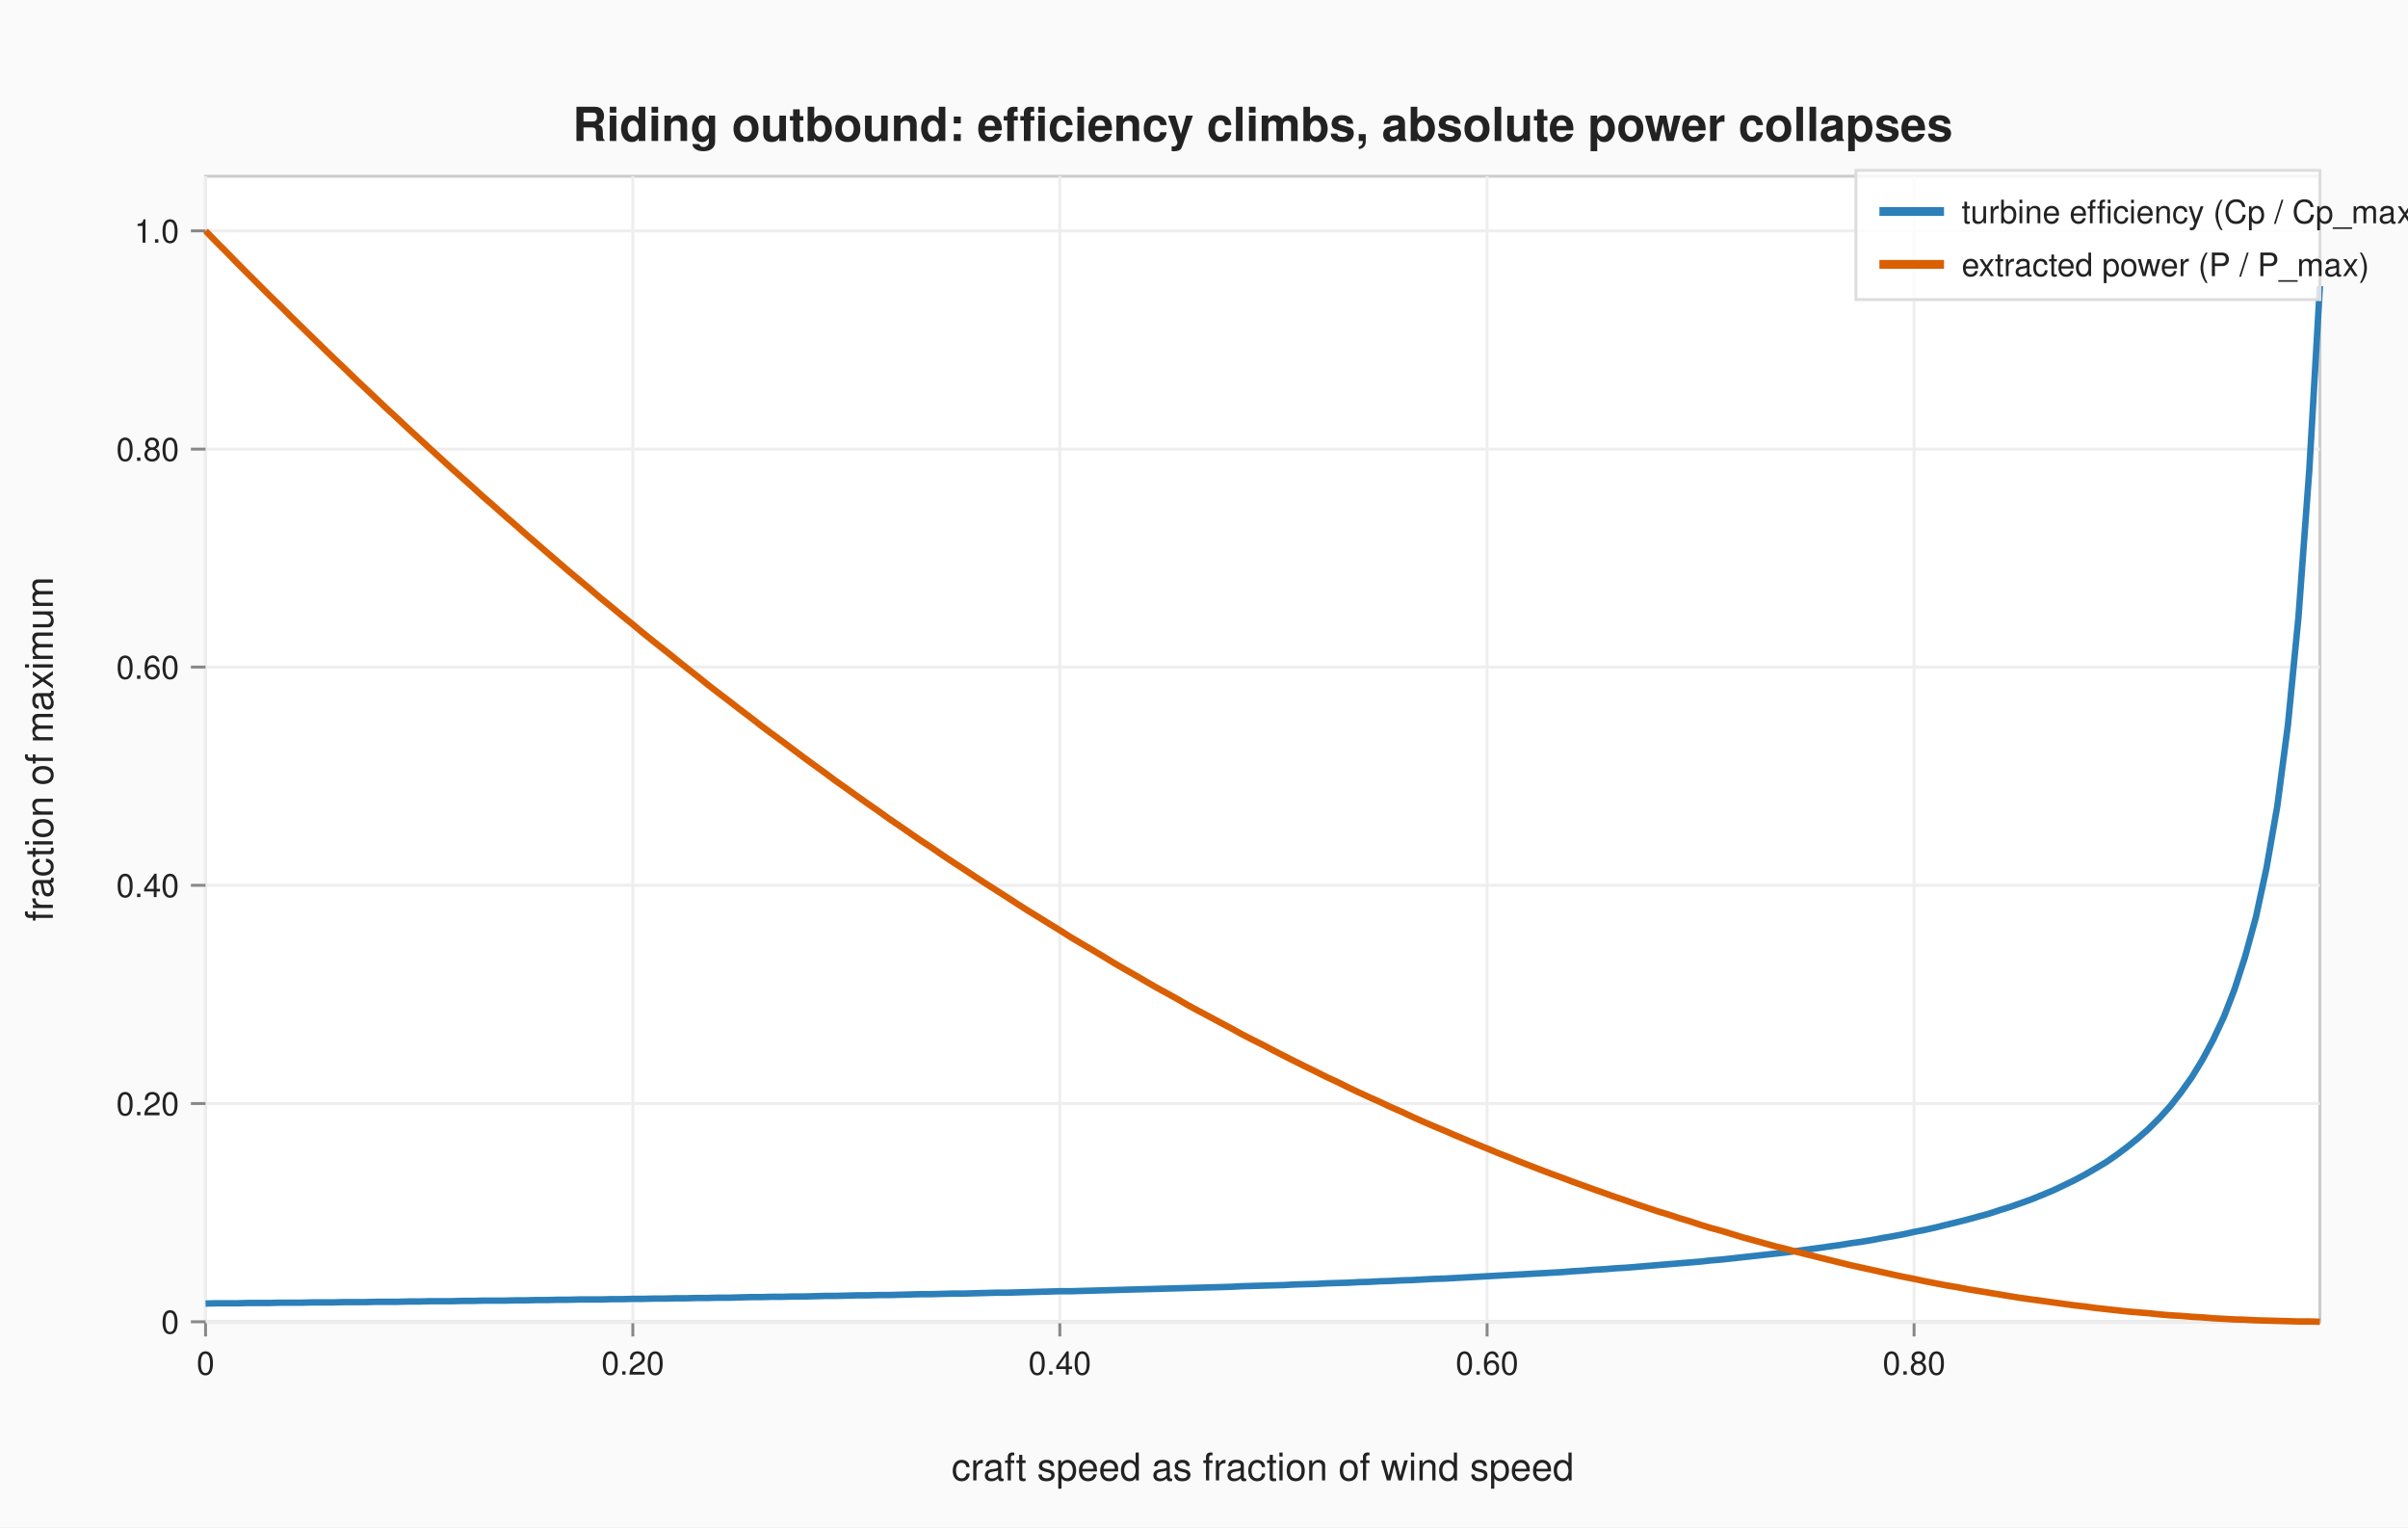
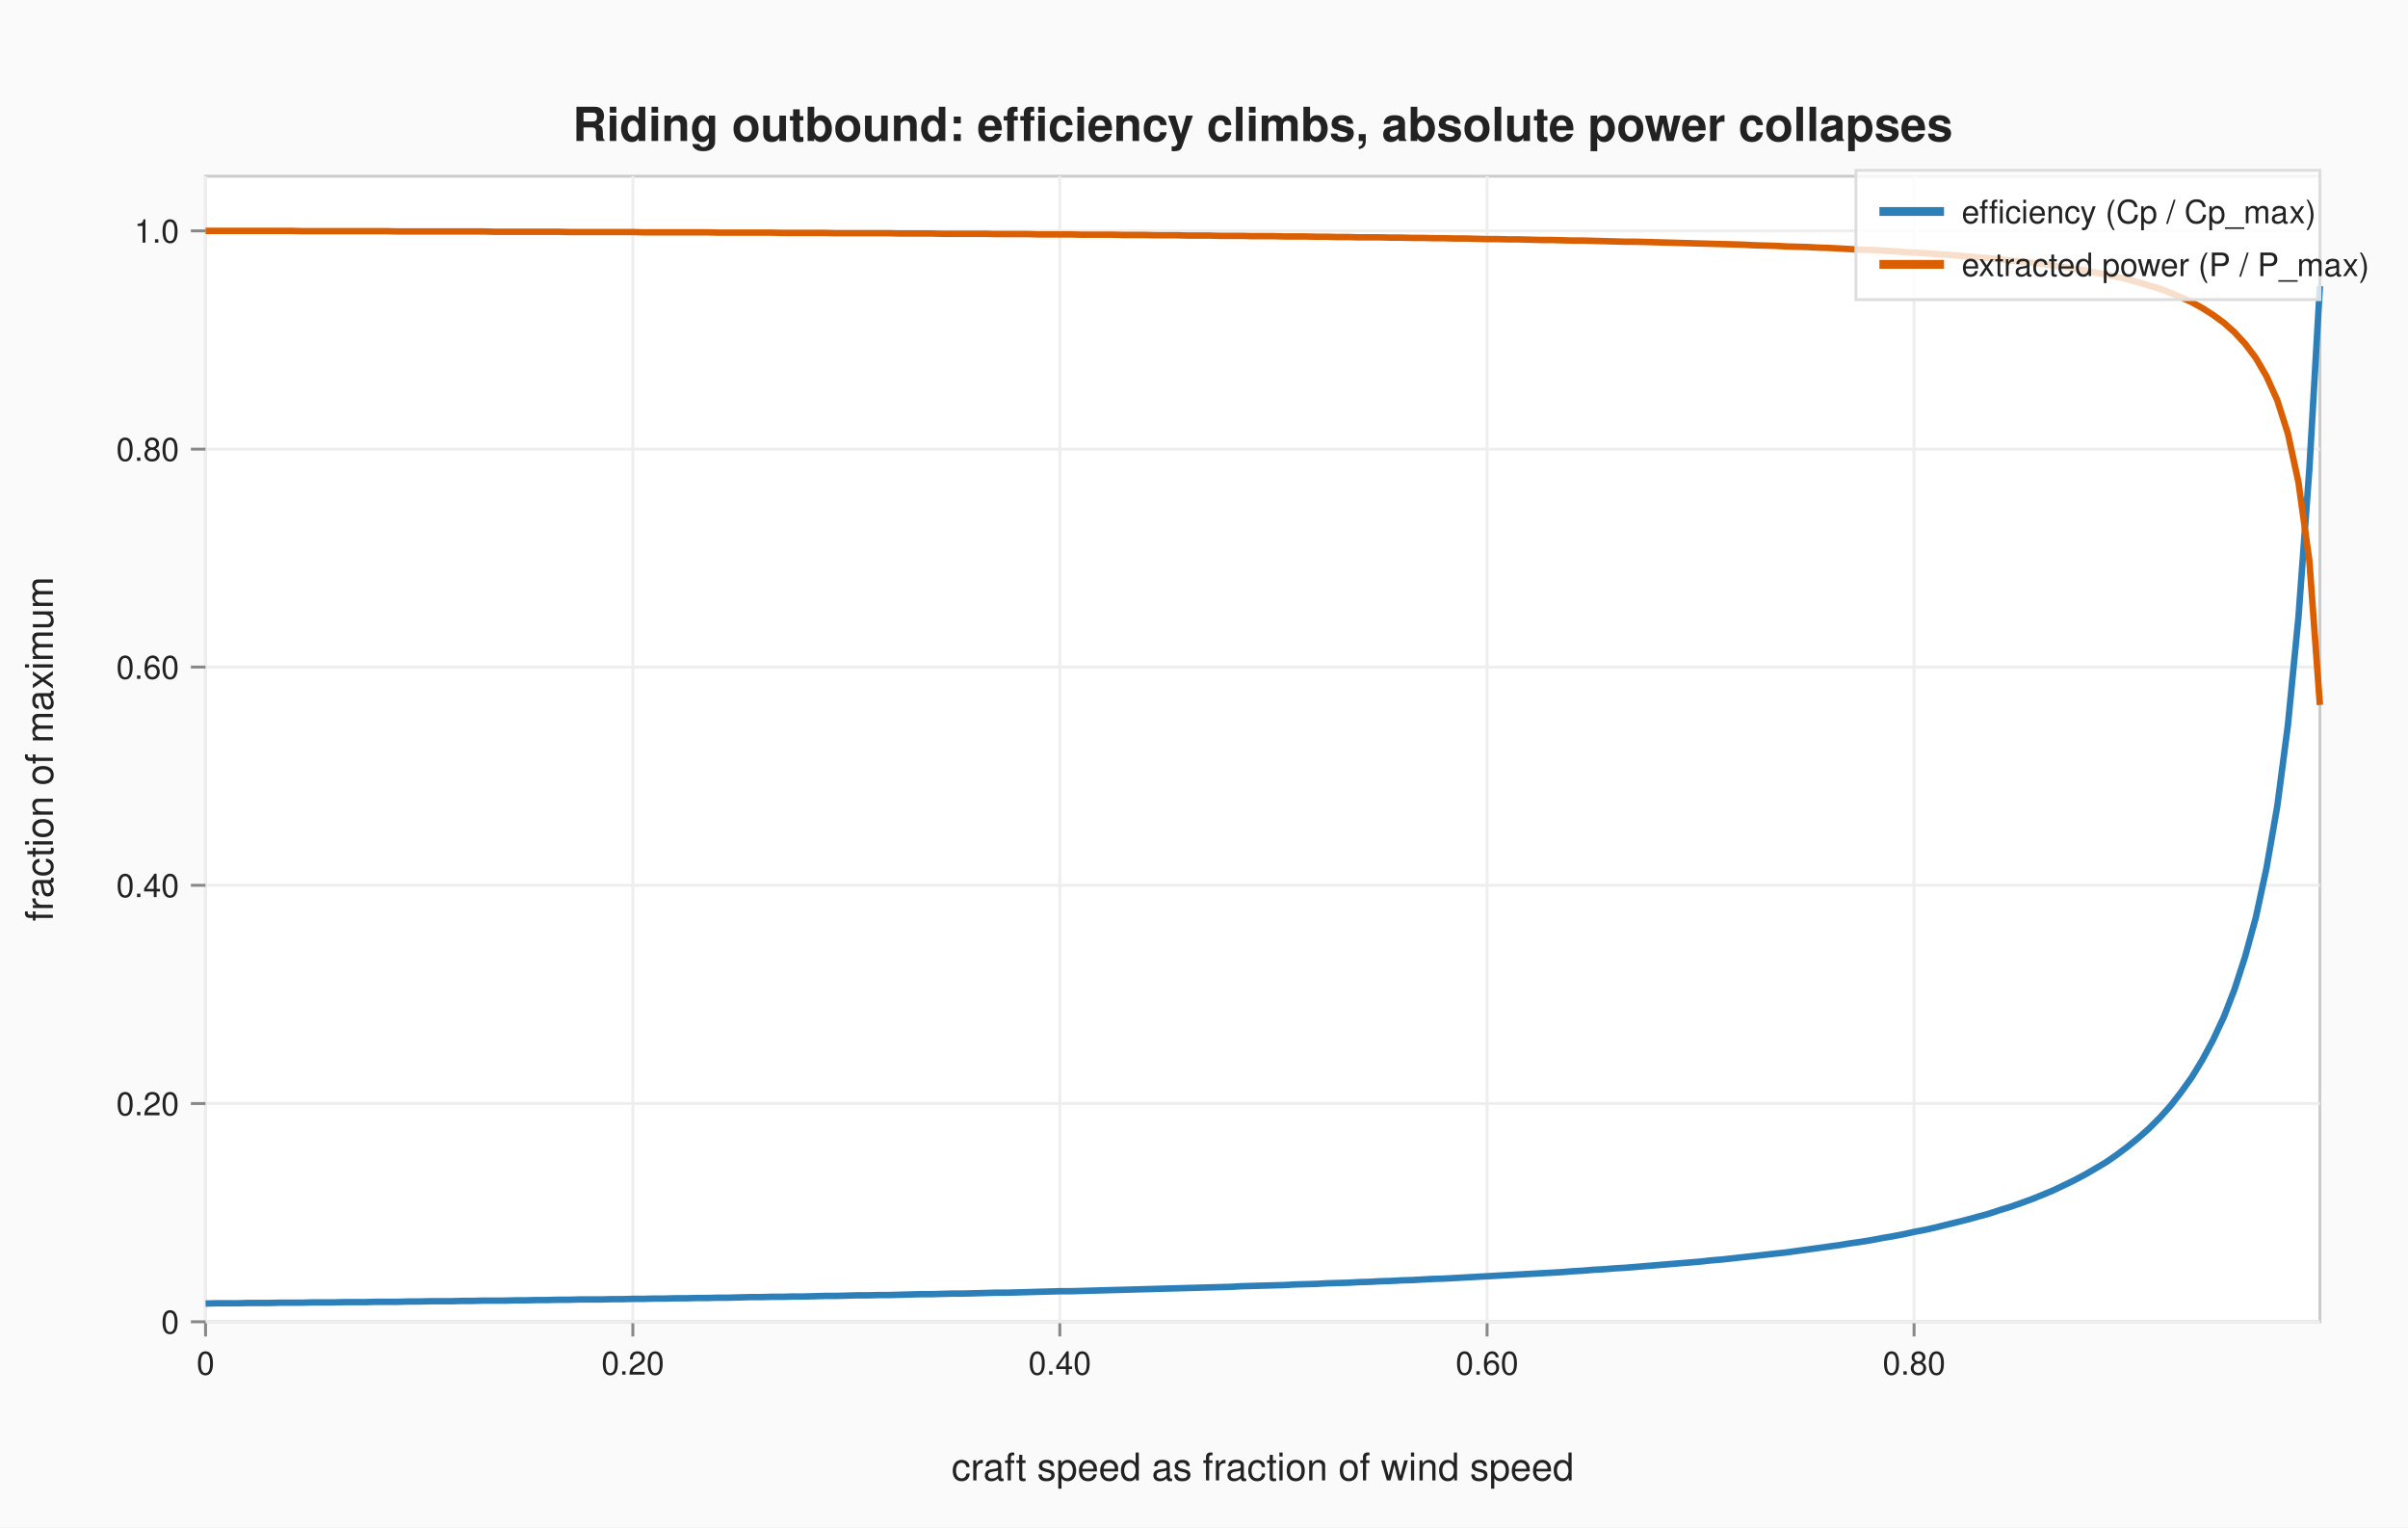
<svg xmlns="http://www.w3.org/2000/svg" width="820" height="520" viewBox="0 0 820 520">
  <rect width="820" height="520" fill="#fafafa" />
  <rect x="70.0" y="60.0" width="720.0" height="390.0" fill="#fff" stroke="#ccc" stroke-width="1" />
  <line x1="70.0" y1="60.0" x2="70.0" y2="450.0" stroke="#eee" stroke-width="1" />
  <line x1="70.0" y1="450.0" x2="70.0" y2="455.0" stroke="#888" stroke-width="1" />
  <text x="70.0" y="468.0" font-size="11" font-family="Helvetica,Arial,sans-serif" text-anchor="middle" fill="#222" font-weight="normal">0</text>
  <line x1="215.5" y1="60.0" x2="215.5" y2="450.0" stroke="#eee" stroke-width="1" />
  <line x1="215.5" y1="450.0" x2="215.5" y2="455.0" stroke="#888" stroke-width="1" />
  <text x="215.5" y="468.0" font-size="11" font-family="Helvetica,Arial,sans-serif" text-anchor="middle" fill="#222" font-weight="normal">0.20</text>
  <line x1="360.9" y1="60.0" x2="360.9" y2="450.0" stroke="#eee" stroke-width="1" />
  <line x1="360.9" y1="450.0" x2="360.9" y2="455.0" stroke="#888" stroke-width="1" />
  <text x="360.9" y="468.0" font-size="11" font-family="Helvetica,Arial,sans-serif" text-anchor="middle" fill="#222" font-weight="normal">0.40</text>
  <line x1="506.4" y1="60.0" x2="506.4" y2="450.0" stroke="#eee" stroke-width="1" />
  <line x1="506.4" y1="450.0" x2="506.4" y2="455.0" stroke="#888" stroke-width="1" />
  <text x="506.4" y="468.0" font-size="11" font-family="Helvetica,Arial,sans-serif" text-anchor="middle" fill="#222" font-weight="normal">0.60</text>
  <line x1="651.8" y1="60.0" x2="651.8" y2="450.0" stroke="#eee" stroke-width="1" />
  <line x1="651.8" y1="450.0" x2="651.8" y2="455.0" stroke="#888" stroke-width="1" />
  <text x="651.8" y="468.0" font-size="11" font-family="Helvetica,Arial,sans-serif" text-anchor="middle" fill="#222" font-weight="normal">0.80</text>
  <line x1="70.0" y1="450.0" x2="790.0" y2="450.0" stroke="#eee" stroke-width="1" />
  <line x1="65.0" y1="450.0" x2="70.0" y2="450.0" stroke="#888" stroke-width="1" />
  <text x="61.0" y="454.0" font-size="11" font-family="Helvetica,Arial,sans-serif" text-anchor="end" fill="#222" font-weight="normal">0</text>
  <line x1="70.0" y1="375.7" x2="790.0" y2="375.7" stroke="#eee" stroke-width="1" />
  <line x1="65.0" y1="375.7" x2="70.0" y2="375.7" stroke="#888" stroke-width="1" />
  <text x="61.0" y="379.7" font-size="11" font-family="Helvetica,Arial,sans-serif" text-anchor="end" fill="#222" font-weight="normal">0.20</text>
  <line x1="70.0" y1="301.4" x2="790.0" y2="301.4" stroke="#eee" stroke-width="1" />
  <line x1="65.0" y1="301.4" x2="70.0" y2="301.4" stroke="#888" stroke-width="1" />
  <text x="61.0" y="305.4" font-size="11" font-family="Helvetica,Arial,sans-serif" text-anchor="end" fill="#222" font-weight="normal">0.40</text>
  <line x1="70.0" y1="227.1" x2="790.0" y2="227.1" stroke="#eee" stroke-width="1" />
  <line x1="65.0" y1="227.1" x2="70.0" y2="227.1" stroke="#888" stroke-width="1" />
  <text x="61.0" y="231.1" font-size="11" font-family="Helvetica,Arial,sans-serif" text-anchor="end" fill="#222" font-weight="normal">0.60</text>
  <line x1="70.0" y1="152.9" x2="790.0" y2="152.9" stroke="#eee" stroke-width="1" />
  <line x1="65.0" y1="152.9" x2="70.0" y2="152.9" stroke="#888" stroke-width="1" />
  <text x="61.0" y="156.9" font-size="11" font-family="Helvetica,Arial,sans-serif" text-anchor="end" fill="#222" font-weight="normal">0.80</text>
  <line x1="70.0" y1="78.6" x2="790.0" y2="78.6" stroke="#eee" stroke-width="1" />
  <line x1="65.0" y1="78.6" x2="70.0" y2="78.6" stroke="#888" stroke-width="1" />
  <text x="61.0" y="82.6" font-size="11" font-family="Helvetica,Arial,sans-serif" text-anchor="end" fill="#222" font-weight="normal">1.0</text>
  <polyline points="70.0,443.8 73.6,443.7 77.3,443.7 80.9,443.7 84.5,443.6 88.2,443.6 91.8,443.6 95.5,443.5 99.1,443.5 102.7,443.5 106.4,443.4 110.0,443.4 113.6,443.4 117.3,443.3 120.9,443.3 124.5,443.3 128.2,443.2 131.8,443.2 135.5,443.2 139.1,443.1 142.7,443.1 146.4,443.0 150.0,443.0 153.6,443.0 157.3,442.9 160.9,442.9 164.5,442.8 168.2,442.8 171.8,442.8 175.5,442.7 179.1,442.7 182.7,442.6 186.4,442.6 190.0,442.5 193.6,442.5 197.3,442.4 200.9,442.4 204.5,442.4 208.2,442.3 211.8,442.3 215.5,442.2 219.1,442.2 222.7,442.1 226.4,442.1 230.0,442.0 233.6,442.0 237.3,441.9 240.9,441.9 244.5,441.8 248.2,441.8 251.8,441.7 255.5,441.6 259.1,441.6 262.7,441.5 266.4,441.5 270.0,441.4 273.6,441.4 277.3,441.3 280.9,441.2 284.5,441.2 288.2,441.1 291.8,441.0 295.5,441.0 299.1,440.9 302.7,440.9 306.4,440.8 310.0,440.7 313.6,440.6 317.3,440.6 320.9,440.5 324.5,440.4 328.2,440.4 331.8,440.3 335.5,440.2 339.1,440.1 342.7,440.1 346.4,440.0 350.0,439.9 353.6,439.8 357.3,439.7 360.9,439.6 364.5,439.6 368.2,439.5 371.8,439.4 375.5,439.3 379.1,439.2 382.7,439.1 386.4,439.0 390.0,438.9 393.6,438.8 397.3,438.7 400.9,438.6 404.5,438.5 408.2,438.4 411.8,438.3 415.5,438.2 419.1,438.1 422.7,437.9 426.4,437.8 430.0,437.7 433.6,437.6 437.3,437.5 440.9,437.3 444.5,437.2 448.2,437.1 451.8,436.9 455.5,436.8 459.1,436.7 462.7,436.5 466.4,436.4 470.0,436.2 473.6,436.1 477.3,435.9 480.9,435.8 484.5,435.6 488.2,435.4 491.8,435.3 495.5,435.1 499.1,434.9 502.7,434.7 506.4,434.5 510.0,434.3 513.6,434.1 517.3,433.9 520.9,433.7 524.5,433.5 528.2,433.3 531.8,433.1 535.5,432.8 539.1,432.6 542.7,432.3 546.4,432.1 550.0,431.8 553.6,431.6 557.3,431.3 560.9,431.0 564.5,430.7 568.2,430.4 571.8,430.1 575.5,429.8 579.1,429.5 582.7,429.1 586.4,428.8 590.0,428.4 593.6,428.0 597.3,427.6 600.9,427.2 604.5,426.8 608.2,426.4 611.8,425.9 615.5,425.4 619.1,424.9 622.7,424.4 626.4,423.9 630.0,423.3 633.6,422.8 637.3,422.2 640.9,421.5 644.5,420.9 648.2,420.2 651.8,419.4 655.5,418.7 659.1,417.9 662.7,417.0 666.4,416.1 670.0,415.2 673.6,414.2 677.3,413.2 680.9,412.0 684.5,410.9 688.2,409.6 691.8,408.3 695.5,406.8 699.1,405.3 702.7,403.6 706.4,401.8 710.0,399.9 713.6,397.8 717.3,395.6 720.9,393.1 724.5,390.4 728.2,387.4 731.8,384.2 735.5,380.5 739.1,376.5 742.7,371.9 746.4,366.7 750.0,360.8 753.6,354.1 757.3,346.2 760.9,336.9 764.5,325.8 768.2,312.3 771.8,295.6 775.5,274.4 779.1,246.9 782.7,210.1 786.4,159.8 790.0,97.4" fill="none" stroke="#2c7fb8" stroke-width="2.2" />
-   <polyline points="70.0,78.6 73.6,82.3 77.3,86.0 80.9,89.7 84.5,93.3 88.2,97.0 91.8,100.6 95.5,104.2 99.1,107.8 102.7,111.3 106.4,114.9 110.0,118.4 113.6,121.9 117.3,125.4 120.9,128.9 124.5,132.3 128.2,135.8 131.8,139.2 135.5,142.6 139.1,146.0 142.7,149.3 146.4,152.7 150.0,156.0 153.6,159.3 157.3,162.6 160.9,165.8 164.5,169.1 168.2,172.3 171.8,175.5 175.5,178.7 179.1,181.9 182.7,185.0 186.4,188.2 190.0,191.3 193.6,194.4 197.3,197.5 200.9,200.5 204.5,203.6 208.2,206.6 211.8,209.6 215.5,212.6 219.1,215.6 222.7,218.5 226.4,221.4 230.0,224.3 233.6,227.2 237.3,230.1 240.9,233.0 244.5,235.8 248.2,238.6 251.8,241.4 255.5,244.2 259.1,247.0 262.7,249.7 266.4,252.4 270.0,255.1 273.6,257.8 277.3,260.5 280.9,263.1 284.5,265.8 288.2,268.4 291.8,271.0 295.5,273.6 299.1,276.1 302.7,278.7 306.4,281.2 310.0,283.7 313.6,286.2 317.3,288.6 320.9,291.1 324.5,293.5 328.2,295.9 331.8,298.3 335.5,300.7 339.1,303.0 342.7,305.3 346.4,307.7 350.0,310.0 353.6,312.2 357.3,314.5 360.9,316.7 364.5,319.0 368.2,321.2 371.8,323.3 375.5,325.5 379.1,327.7 382.7,329.8 386.4,331.9 390.0,334.0 393.6,336.1 397.3,338.1 400.9,340.1 404.5,342.2 408.2,344.2 411.8,346.1 415.5,348.1 419.1,350.0 422.7,352.0 426.4,353.9 430.0,355.7 433.6,357.6 437.3,359.5 440.9,361.3 444.5,363.1 448.2,364.9 451.8,366.7 455.5,368.4 459.1,370.2 462.7,371.9 466.4,373.6 470.0,375.2 473.6,376.9 477.3,378.5 480.9,380.2 484.5,381.8 488.2,383.4 491.8,384.9 495.5,386.5 499.1,388.0 502.7,389.5 506.4,391.0 510.0,392.5 513.6,393.9 517.3,395.4 520.9,396.8 524.5,398.2 528.2,399.6 531.8,400.9 535.5,402.3 539.1,403.6 542.7,404.9 546.4,406.2 550.0,407.5 553.6,408.7 557.3,410.0 560.9,411.2 564.5,412.4 568.2,413.5 571.8,414.7 575.5,415.8 579.1,417.0 582.7,418.1 586.4,419.1 590.0,420.2 593.6,421.3 597.3,422.3 600.9,423.3 604.5,424.3 608.2,425.2 611.8,426.2 615.5,427.1 619.1,428.0 622.7,428.9 626.4,429.8 630.0,430.7 633.6,431.5 637.3,432.3 640.9,433.1 644.5,433.9 648.2,434.7 651.8,435.4 655.5,436.2 659.1,436.9 662.7,437.6 666.4,438.2 670.0,438.9 673.6,439.5 677.3,440.1 680.9,440.7 684.5,441.3 688.2,441.9 691.8,442.4 695.5,442.9 699.1,443.4 702.7,443.9 706.4,444.4 710.0,444.8 713.6,445.3 717.3,445.7 720.9,446.1 724.5,446.5 728.2,446.8 731.8,447.1 735.5,447.5 739.1,447.8 742.7,448.0 746.4,448.3 750.0,448.5 753.6,448.8 757.3,449.0 760.9,449.2 764.5,449.3 768.2,449.5 771.8,449.6 775.5,449.7 779.1,449.8 782.7,449.9 786.4,449.9 790.0,450.0" fill="none" stroke="#d95f02" stroke-width="2.2" />
+   <polyline points="70.0,78.6 73.6,78.6 77.3,78.6 80.9,78.6 84.5,78.6 88.2,78.6 91.8,78.6 95.5,78.6 99.1,78.6 102.7,78.7 106.4,78.7 110.0,78.7 113.6,78.7 117.3,78.7 120.9,78.7 124.5,78.7 128.2,78.7 131.8,78.7 135.5,78.8 139.1,78.8 142.7,78.8 146.4,78.8 150.0,78.8 153.6,78.8 157.3,78.8 160.9,78.8 164.5,78.8 168.2,78.9 171.8,78.9 175.5,78.9 179.1,78.9 182.7,78.9 186.4,78.9 190.0,78.9 193.6,79.0 197.3,79.0 200.9,79.0 204.5,79.0 208.2,79.0 211.8,79.0 215.5,79.0 219.1,79.1 222.7,79.1 226.4,79.1 230.0,79.1 233.6,79.1 237.3,79.1 240.9,79.1 244.5,79.2 248.2,79.2 251.8,79.2 255.5,79.2 259.1,79.2 262.7,79.2 266.4,79.3 270.0,79.3 273.6,79.3 277.3,79.3 280.9,79.3 284.5,79.4 288.2,79.4 291.8,79.4 295.5,79.4 299.1,79.4 302.7,79.4 306.4,79.5 310.0,79.5 313.6,79.5 317.3,79.5 320.9,79.6 324.5,79.6 328.2,79.6 331.8,79.6 335.5,79.6 339.1,79.7 342.7,79.7 346.4,79.7 350.0,79.7 353.6,79.8 357.3,79.8 360.9,79.8 364.5,79.8 368.2,79.9 371.8,79.9 375.5,79.9 379.1,79.9 382.7,80.0 386.4,80.0 390.0,80.0 393.6,80.1 397.3,80.1 400.9,80.1 404.5,80.2 408.2,80.2 411.8,80.2 415.5,80.3 419.1,80.3 422.7,80.3 426.4,80.4 430.0,80.4 433.6,80.4 437.3,80.5 440.9,80.5 444.5,80.5 448.2,80.6 451.8,80.6 455.5,80.7 459.1,80.7 462.7,80.8 466.4,80.8 470.0,80.8 473.6,80.9 477.3,80.9 480.9,81.0 484.5,81.0 488.2,81.1 491.8,81.1 495.5,81.2 499.1,81.2 502.7,81.3 506.4,81.4 510.0,81.4 513.6,81.5 517.3,81.5 520.9,81.6 524.5,81.7 528.2,81.7 531.8,81.8 535.5,81.9 539.1,81.9 542.7,82.0 546.4,82.1 550.0,82.2 553.6,82.3 557.3,82.3 560.9,82.4 564.5,82.5 568.2,82.6 571.8,82.7 575.5,82.8 579.1,82.9 582.7,83.0 586.4,83.1 590.0,83.2 593.6,83.3 597.3,83.5 600.9,83.6 604.5,83.7 608.2,83.9 611.8,84.0 615.5,84.1 619.1,84.3 622.7,84.4 626.4,84.6 630.0,84.8 633.6,85.0 637.3,85.1 640.9,85.3 644.5,85.5 648.2,85.8 651.8,86.0 655.5,86.2 659.1,86.5 662.7,86.7 666.4,87.0 670.0,87.3 673.6,87.6 677.3,87.9 680.9,88.3 684.5,88.7 688.2,89.0 691.8,89.5 695.5,89.9 699.1,90.4 702.7,90.9 706.4,91.5 710.0,92.1 713.6,92.8 717.3,93.5 720.9,94.3 724.5,95.1 728.2,96.1 731.8,97.2 735.5,98.3 739.1,99.7 742.7,101.2 746.4,102.9 750.0,104.9 753.6,107.2 757.3,109.9 760.9,113.1 764.5,117.0 768.2,121.9 771.8,128.1 775.5,136.3 779.1,147.6 782.7,164.2 786.4,190.8 790.0,240.0" fill="none" stroke="#d95f02" stroke-width="2.2" />
  <text x="430.0" y="48.0" font-size="16" font-family="Helvetica,Arial,sans-serif" text-anchor="middle" fill="#222" font-weight="bold">Riding outbound: efficiency climbs, absolute power collapses</text>
  <text x="430.0" y="504.0" font-size="13" font-family="Helvetica,Arial,sans-serif" text-anchor="middle" fill="#222" font-weight="normal">craft speed as fraction of wind speed</text>
  <text x="18.0" y="255.0" font-size="13" font-family="Helvetica,Arial,sans-serif" text-anchor="middle" fill="#222" font-weight="normal" transform="rotate(-90 18 255.0)">fraction of maximum</text>
  <rect x="632.0" y="58.0" width="158.0" height="44.0" fill="#ffffffcc" stroke="#ddd" stroke-width="1" />
  <line x1="640.0" y1="72.0" x2="662.0" y2="72.0" stroke="#2c7fb8" stroke-width="3" />
-   <text x="668.0" y="76.0" font-size="11" font-family="Helvetica,Arial,sans-serif" text-anchor="start" fill="#222" font-weight="normal">turbine efficiency (Cp / Cp_max)</text>
+   <text x="668.0" y="76.0" font-size="11" font-family="Helvetica,Arial,sans-serif" text-anchor="start" fill="#222" font-weight="normal">efficiency (Cp / Cp_max)</text>
  <line x1="640.0" y1="90.0" x2="662.0" y2="90.0" stroke="#d95f02" stroke-width="3" />
  <text x="668.0" y="94.0" font-size="11" font-family="Helvetica,Arial,sans-serif" text-anchor="start" fill="#222" font-weight="normal">extracted power (P / P_max)</text>
</svg>
